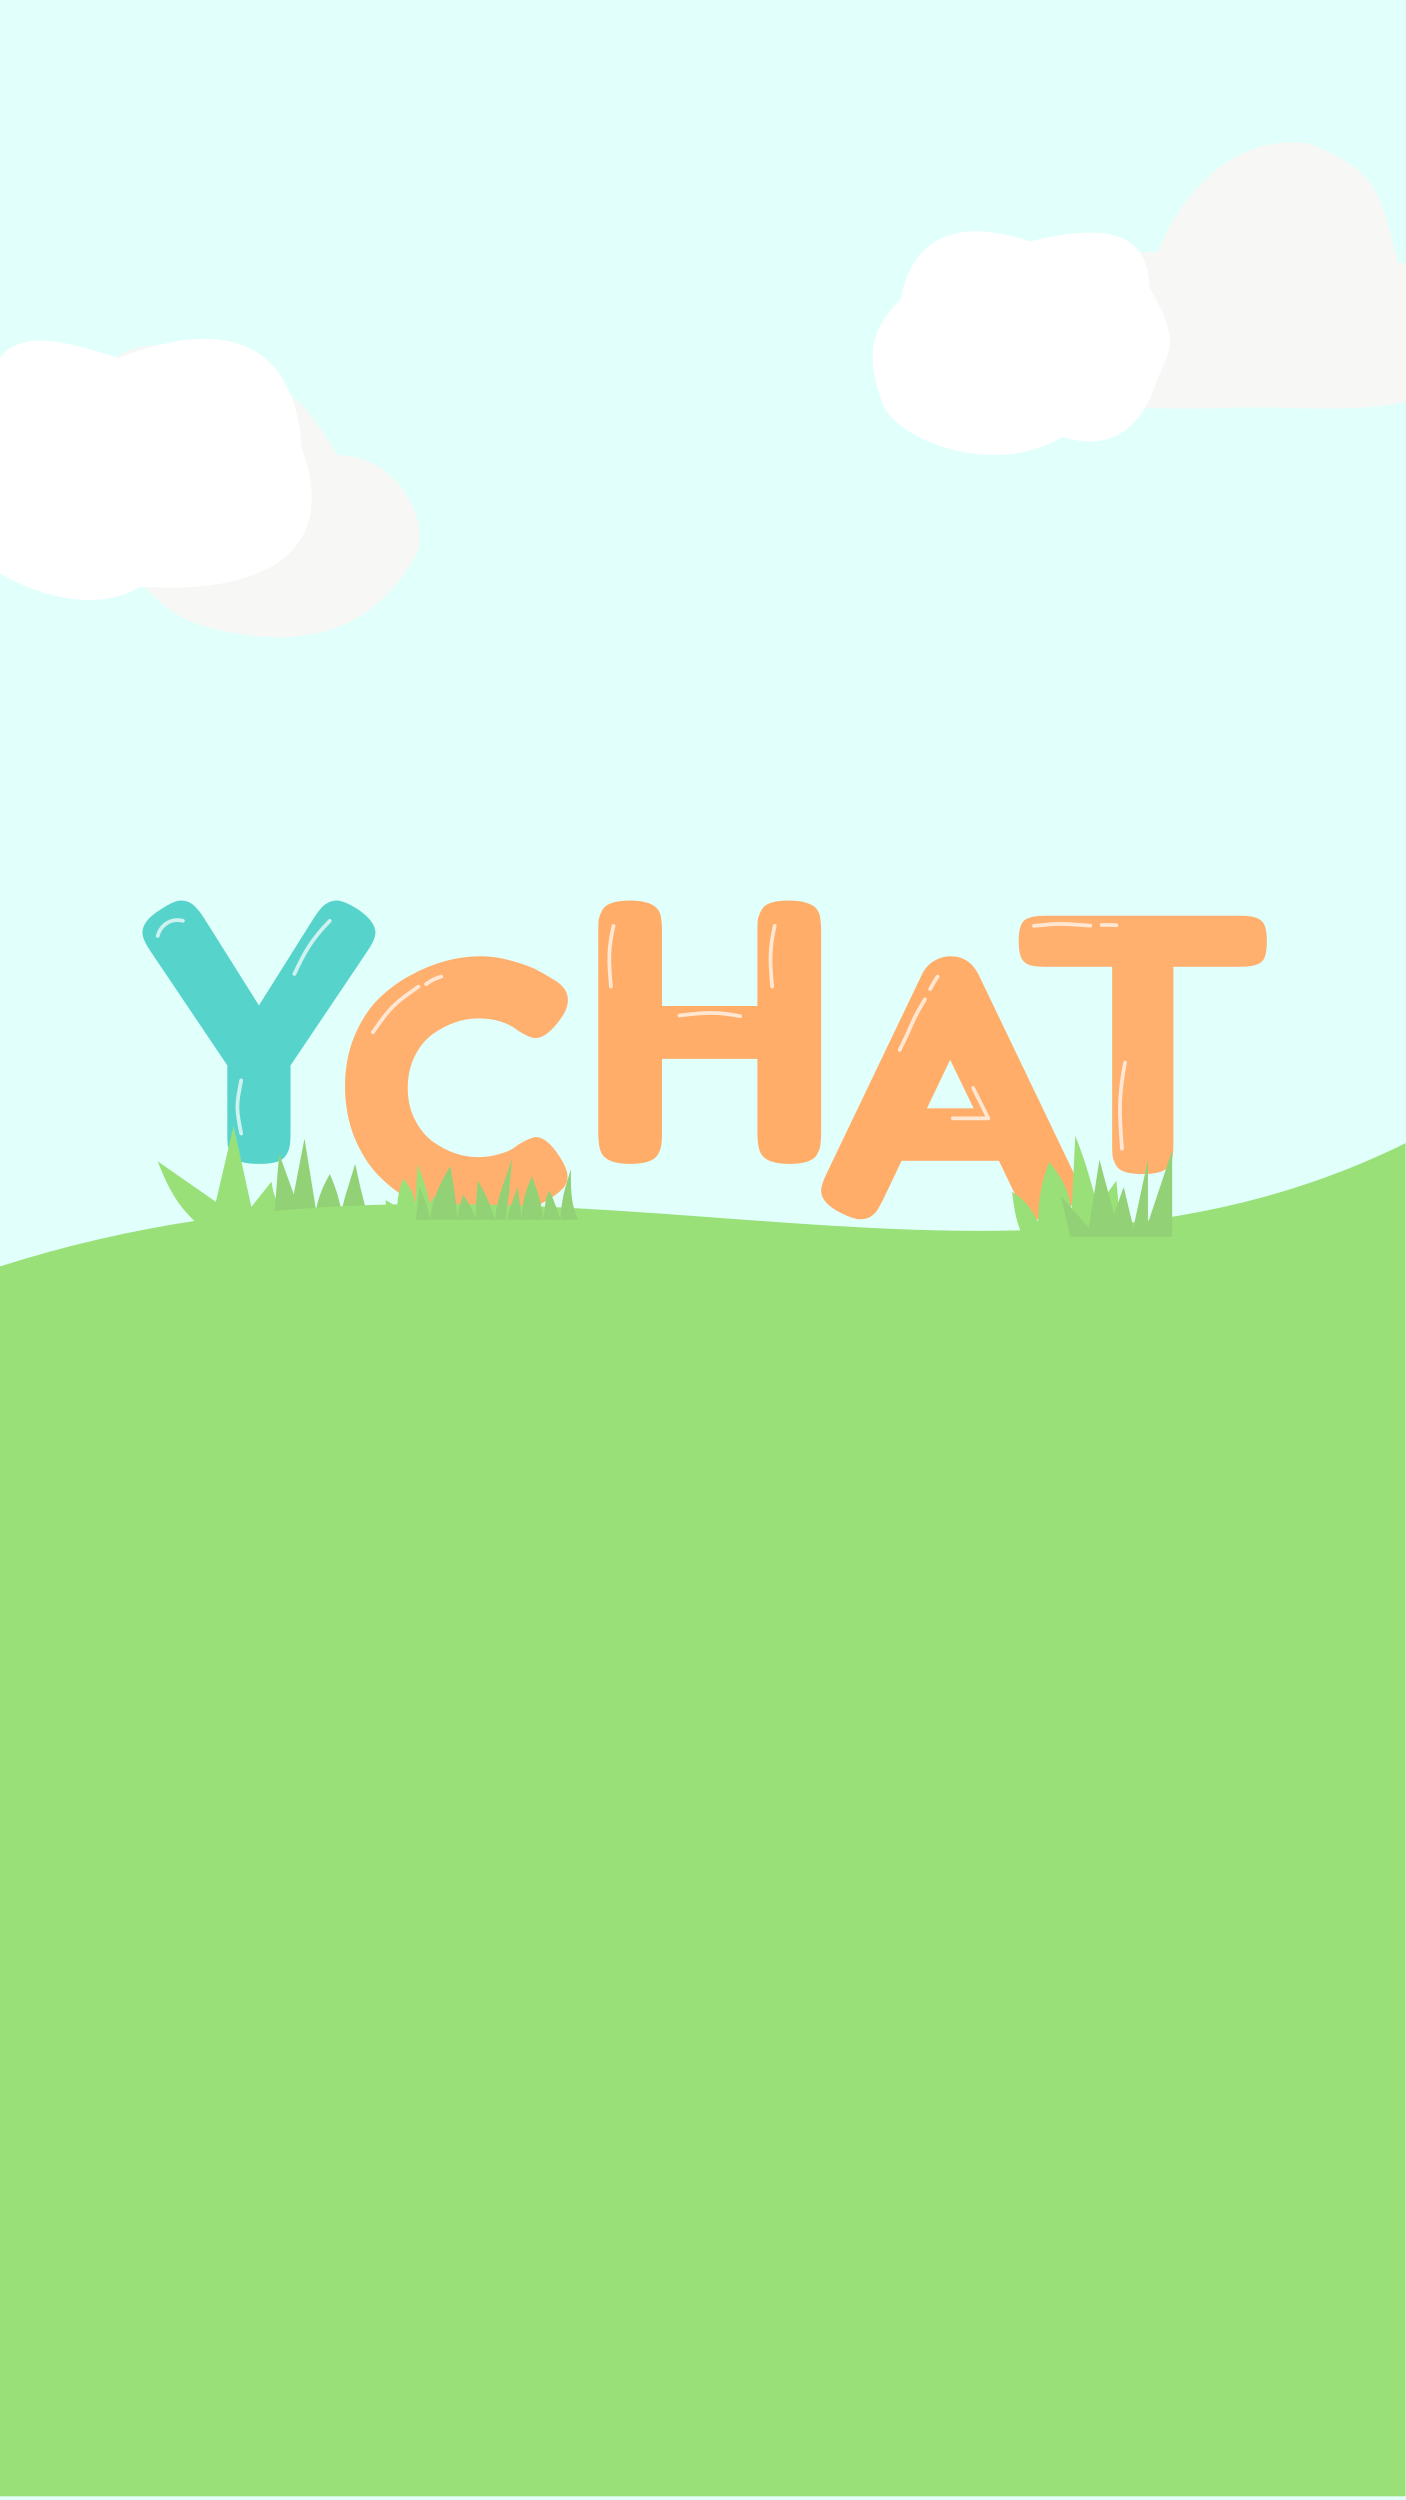
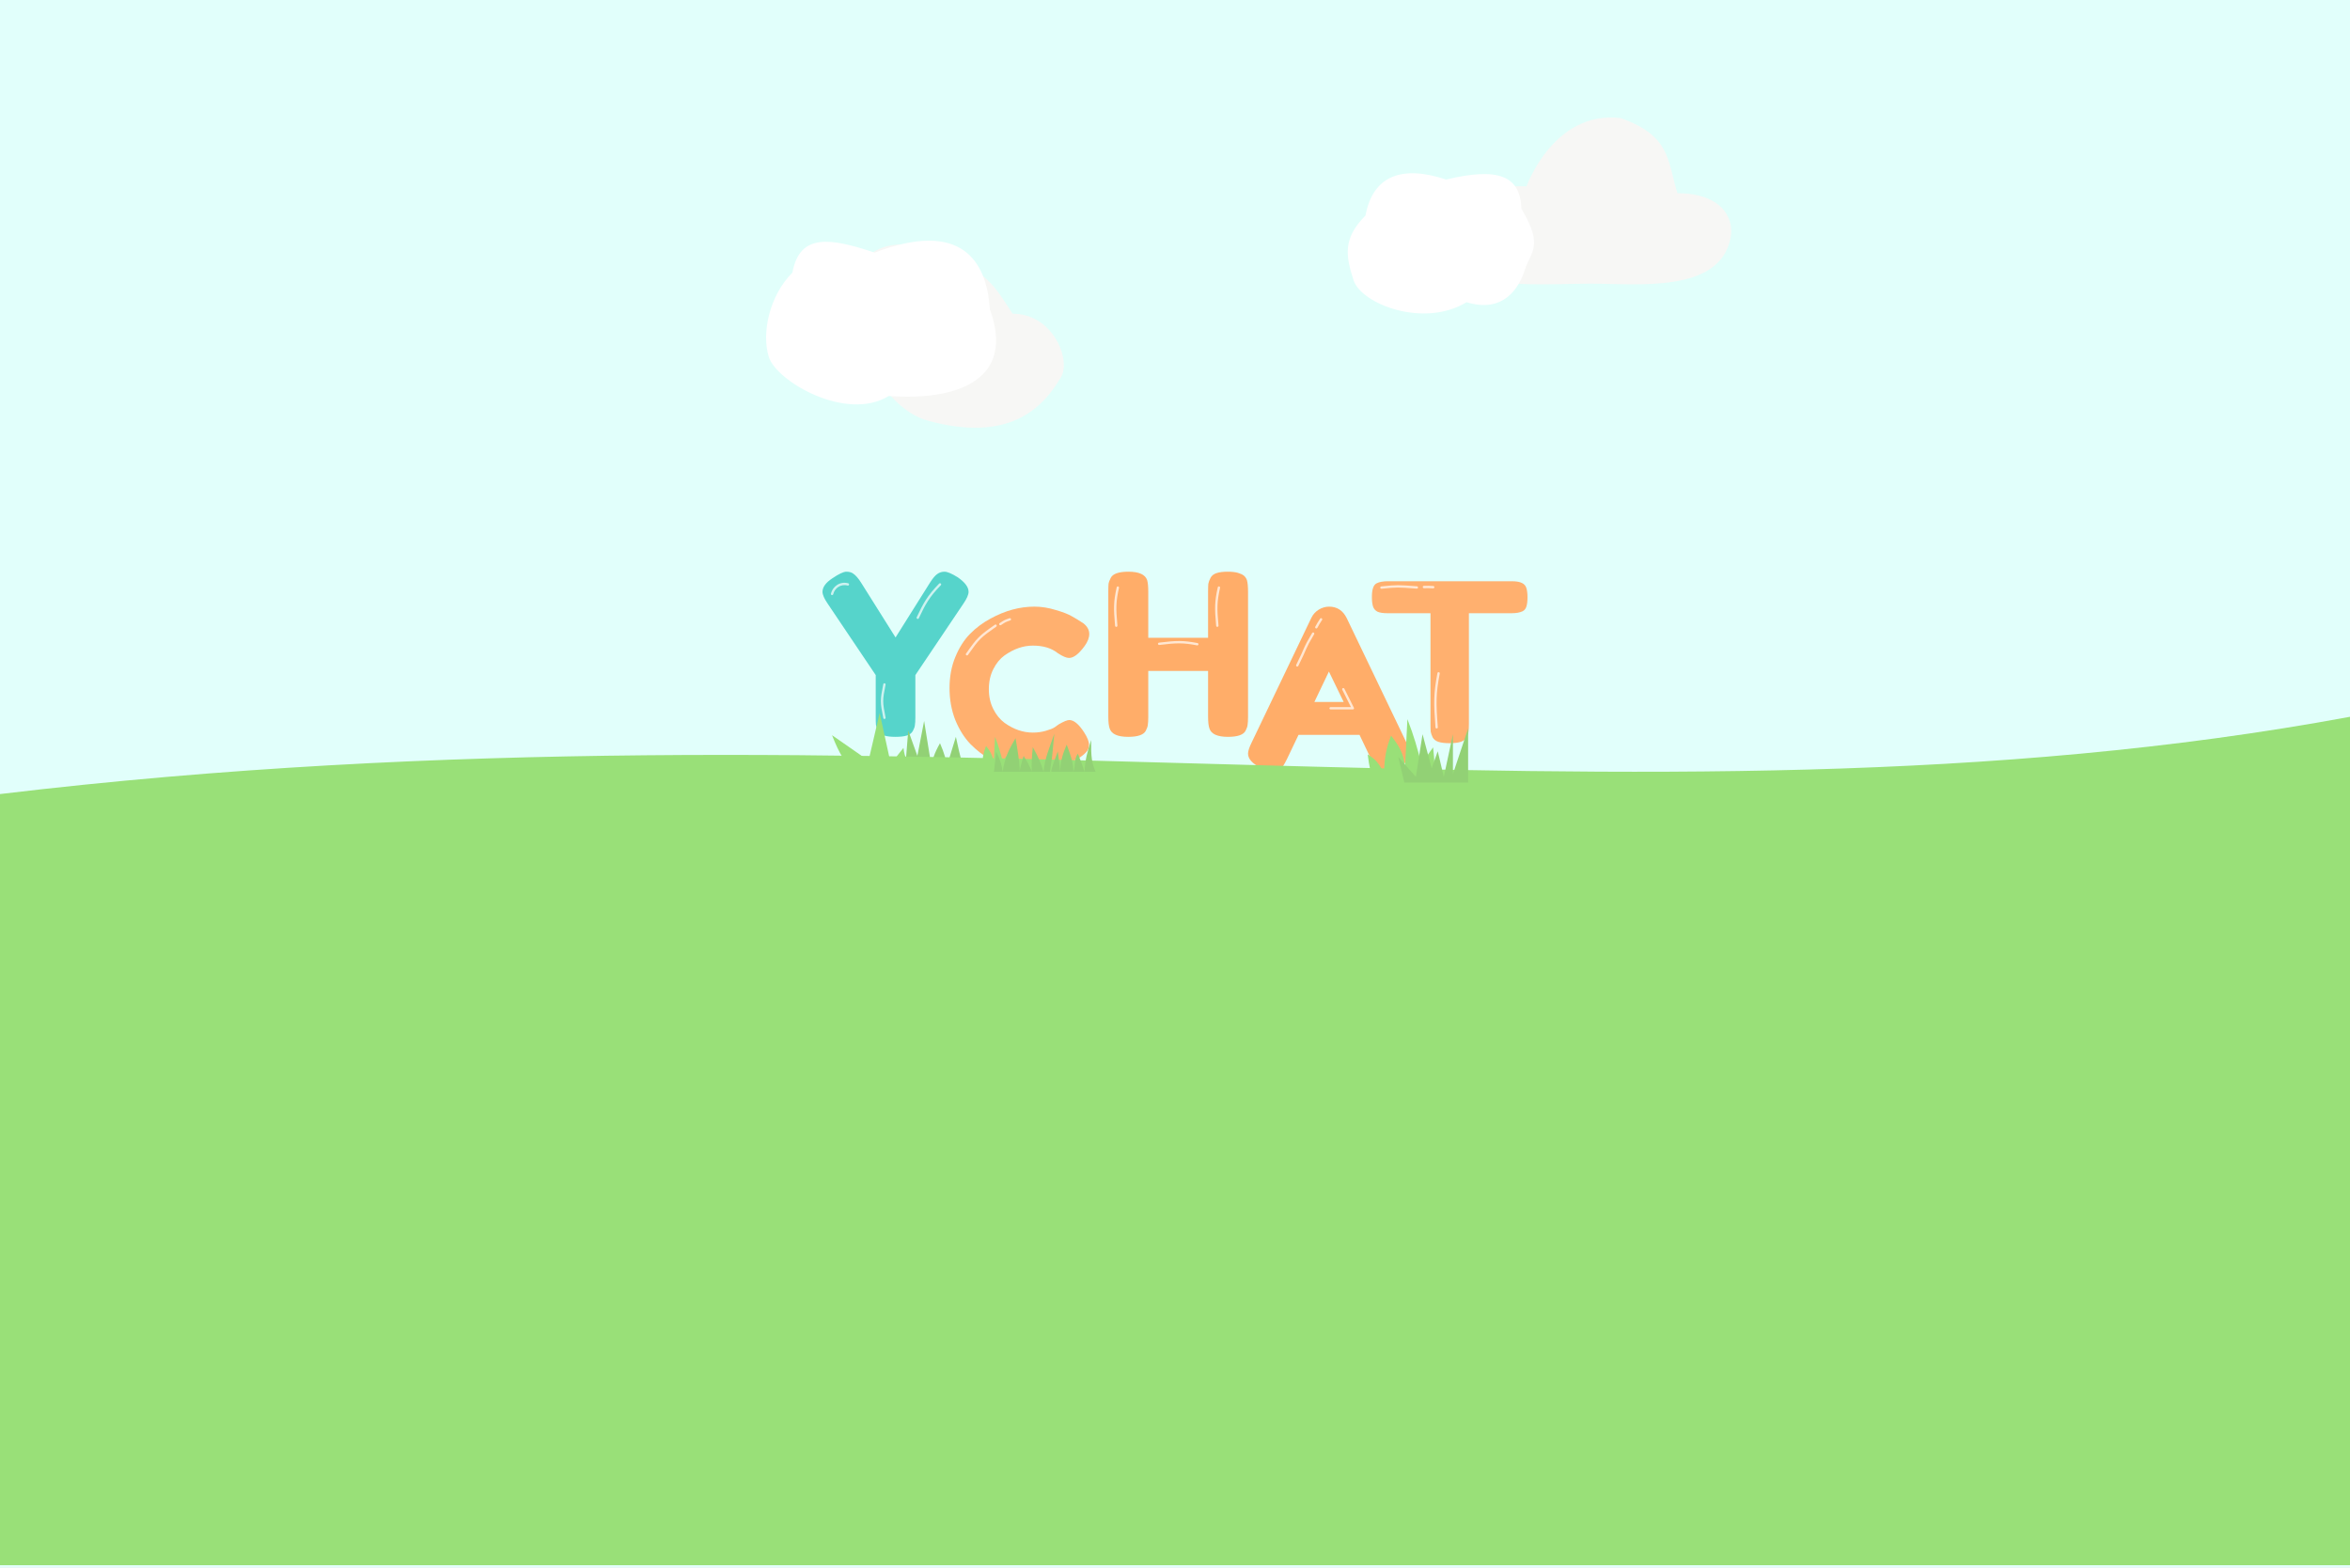
- <svg xmlns="http://www.w3.org/2000/svg" width="375" height="667" viewBox="0 0 375 667" fill="none">
-   <g clip-path="url(#clip0)">
-     <rect width="375" height="667" fill="#E1FFFB" />
-     <path d="M95.519 242.621C98.614 244.756 100.162 246.828 100.162 248.838C100.162 250.031 99.436 251.695 97.983 253.83L77.515 284.255V302.247C77.515 303.691 77.451 304.79 77.325 305.544C77.262 306.235 76.978 307.051 76.472 307.993C75.967 308.935 75.114 309.594 73.914 309.971C72.713 310.348 71.103 310.536 69.081 310.536C67.06 310.536 65.449 310.348 64.248 309.971C63.048 309.594 62.195 308.935 61.69 307.993C61.184 306.988 60.869 306.14 60.742 305.45C60.679 304.696 60.648 303.566 60.648 302.058V284.255L40.179 253.83C38.727 251.695 38 250.031 38 248.838C38 246.828 39.39 244.913 42.169 243.092C44.949 241.208 46.939 240.266 48.139 240.266C49.34 240.266 50.287 240.517 50.982 241.019C52.056 241.71 53.193 242.998 54.393 244.881L69.081 268.242L83.769 244.881C84.969 242.998 86.011 241.773 86.896 241.208C87.78 240.58 88.791 240.266 89.928 240.266C91.128 240.266 92.992 241.051 95.519 242.621Z" fill="#56D4CB" />
-     <path d="M136.767 306.475L138.468 305.257C140.611 304.008 142.124 303.383 143.006 303.383C144.959 303.383 147.071 305.132 149.339 308.63C150.726 310.816 151.419 312.565 151.419 313.877C151.419 315.188 150.978 316.281 150.096 317.156C149.276 318.03 148.3 318.811 147.165 319.498C146.031 320.185 144.928 320.841 143.857 321.466C142.848 322.09 140.737 322.902 137.523 323.902C134.309 324.901 131.19 325.401 128.165 325.401C125.203 325.401 122.178 325.026 119.09 324.277C116.065 323.465 112.914 322.153 109.637 320.342C106.423 318.468 103.524 316.219 100.94 313.596C98.356 310.91 96.213 307.505 94.512 303.383C92.873 299.198 92.054 294.669 92.054 289.797C92.054 284.925 92.873 280.522 94.512 276.587C96.15 272.589 98.23 269.31 100.751 266.749C103.335 264.125 106.265 261.939 109.542 260.19C115.718 256.817 121.926 255.131 128.165 255.131C131.127 255.131 134.12 255.599 137.145 256.536C140.233 257.411 142.565 258.316 144.14 259.253L146.409 260.565C147.543 261.252 148.426 261.814 149.056 262.251C150.694 263.563 151.514 265.062 151.514 266.749C151.514 268.373 150.852 270.09 149.528 271.902C147.071 275.275 144.865 276.961 142.911 276.961C141.777 276.961 140.17 276.274 138.09 274.9C135.443 272.776 131.914 271.714 127.503 271.714C123.407 271.714 119.373 273.12 115.403 275.931C113.512 277.305 111.937 279.241 110.677 281.74C109.416 284.238 108.786 287.08 108.786 290.266C108.786 293.389 109.416 296.2 110.677 298.698C111.937 301.197 113.544 303.164 115.498 304.601C119.342 307.349 123.344 308.724 127.503 308.724C129.457 308.724 131.284 308.474 132.986 307.974C134.75 307.474 136.011 306.975 136.767 306.475Z" fill="#FFB06F" />
-     <path d="M203.136 242.858C203.648 241.898 204.512 241.226 205.729 240.842C206.946 240.458 208.483 240.266 210.34 240.266C212.197 240.266 213.67 240.426 214.758 240.746C215.847 241.066 216.68 241.45 217.256 241.898C217.832 242.346 218.281 242.986 218.601 243.818C218.921 244.906 219.081 246.57 219.081 248.81V302.088C219.081 303.56 219.017 304.68 218.889 305.448C218.825 306.152 218.537 306.984 218.024 307.944C217.128 309.672 214.63 310.536 210.532 310.536C206.049 310.536 203.424 309.352 202.655 306.984C202.271 305.896 202.079 304.232 202.079 301.992V282.505H176.624V302.088C176.624 303.56 176.56 304.68 176.432 305.448C176.368 306.152 176.079 306.984 175.567 307.944C174.671 309.672 172.173 310.536 168.075 310.536C163.592 310.536 160.966 309.352 160.198 306.984C159.814 305.896 159.622 304.232 159.622 301.992V248.714C159.622 247.242 159.654 246.154 159.718 245.45C159.846 244.682 160.166 243.818 160.678 242.858C161.575 241.13 164.072 240.266 168.171 240.266C172.653 240.266 175.311 241.45 176.143 243.818C176.464 244.906 176.624 246.57 176.624 248.81V268.393H202.079V248.714C202.079 247.242 202.111 246.154 202.175 245.45C202.303 244.682 202.623 243.818 203.136 242.858Z" fill="#FFAD69" />
-     <path d="M261.089 260.049L286.406 312.822C287.469 314.966 288 316.574 288 317.646C288 319.916 286.187 321.965 282.561 323.793C280.436 324.865 278.748 325.401 277.498 325.401C276.31 325.401 275.31 325.117 274.497 324.55C273.747 323.982 273.185 323.383 272.81 322.753C272.497 322.122 272.028 321.177 271.403 319.916L266.527 309.701H240.554L235.678 319.916C235.053 321.177 234.553 322.091 234.178 322.658C233.865 323.226 233.302 323.825 232.49 324.455C231.74 325.023 230.739 325.306 229.489 325.306C228.301 325.306 226.645 324.77 224.52 323.699C220.894 321.933 219.081 319.916 219.081 317.646C219.081 316.574 219.612 314.966 220.675 312.822L245.992 259.954C246.68 258.504 247.711 257.337 249.087 256.455C250.524 255.572 252.025 255.131 253.587 255.131C256.963 255.131 259.463 256.77 261.089 260.049ZM253.494 282.747L247.305 295.704H259.776L253.494 282.747Z" fill="#FFAD69" />
-     <path d="M239.58 279.907C239.456 280.154 239.556 280.454 239.803 280.578C240.05 280.701 240.351 280.601 240.474 280.354L239.58 279.907ZM247.212 266.874C247.354 266.638 247.278 266.33 247.041 266.188C246.804 266.046 246.497 266.123 246.355 266.36L247.212 266.874ZM240.474 280.354C242.508 276.287 243.189 274.585 243.862 273.07C244.527 271.575 245.192 270.242 247.212 266.874L246.355 266.36C244.321 269.749 243.635 271.119 242.948 272.664C242.27 274.19 241.6 275.866 239.58 279.907L240.474 280.354Z" fill="white" fill-opacity="0.7" />
-     <path d="M247.703 263.663C247.564 263.901 247.645 264.207 247.883 264.346C248.122 264.486 248.428 264.405 248.567 264.166L247.703 263.663ZM250.578 260.813C250.732 260.584 250.669 260.273 250.44 260.12C250.21 259.967 249.899 260.029 249.746 260.259L250.578 260.813ZM248.567 264.166C249.817 262.024 249.237 262.826 250.578 260.813L249.746 260.259C248.385 262.3 248.908 261.596 247.703 263.663L248.567 264.166Z" fill="white" fill-opacity="0.7" />
-     <path d="M278.679 244.32H331.199C333.214 244.32 334.694 244.57 335.639 245.071C336.583 245.509 337.213 246.229 337.528 247.231C337.843 248.232 338 249.547 338 251.174C338 252.802 337.843 254.116 337.528 255.118C337.213 256.057 336.678 256.714 335.922 257.09C334.788 257.653 333.183 257.935 331.104 257.935H313.063V305.164C313.063 306.604 313 307.668 312.874 308.356C312.811 309.045 312.527 309.859 312.024 310.798C311.583 311.674 310.764 312.3 309.568 312.675C308.371 313.051 306.797 313.239 304.845 313.239C302.893 313.239 301.318 313.051 300.122 312.675C298.988 312.3 298.17 311.674 297.666 310.798C297.225 309.859 296.942 309.045 296.816 308.356C296.753 307.605 296.721 306.51 296.721 305.07V257.935H278.585C276.57 257.935 275.09 257.716 274.145 257.277C273.201 256.777 272.571 256.025 272.256 255.024C271.941 254.022 271.784 252.708 271.784 251.08C271.784 249.453 271.941 248.17 272.256 247.231C272.571 246.229 273.106 245.541 273.862 245.165C274.995 244.602 276.601 244.32 278.679 244.32Z" fill="#FFB06F" />
-     <path d="M275.788 246.525C275.513 246.553 275.313 246.798 275.34 247.072C275.368 247.347 275.613 247.548 275.888 247.52L275.788 246.525ZM290.882 247.468C291.157 247.489 291.397 247.282 291.418 247.007C291.438 246.732 291.232 246.492 290.957 246.471L290.882 247.468ZM275.888 247.52C279.273 247.182 280.936 247.016 282.792 247.009C284.653 247.003 286.711 247.156 290.882 247.468L290.957 246.471C286.803 246.16 284.698 246.003 282.789 246.009C280.875 246.016 279.159 246.188 275.788 246.525L275.888 247.52Z" fill="white" fill-opacity="0.7" />
-     <path d="M293.938 246.289C293.662 246.287 293.437 246.51 293.436 246.786C293.434 247.063 293.657 247.287 293.933 247.289L293.938 246.289ZM297.843 247.354C298.118 247.372 298.356 247.163 298.374 246.887C298.392 246.612 298.183 246.374 297.907 246.356L297.843 247.354ZM293.933 247.289C296.414 247.3 295.429 247.198 297.843 247.354L297.907 246.356C295.459 246.198 296.33 246.299 293.938 246.289L293.933 247.289Z" fill="white" fill-opacity="0.7" />
-     <path d="M41.588 249.607C41.522 249.876 41.687 250.146 41.956 250.211C42.224 250.276 42.494 250.112 42.559 249.843L41.588 249.607ZM48.685 246.155C48.953 246.224 49.226 246.064 49.295 245.797C49.364 245.529 49.203 245.256 48.936 245.187L48.685 246.155ZM42.559 249.843C43.161 247.367 45.62 245.361 48.685 246.155L48.936 245.187C45.245 244.231 42.299 246.678 41.588 249.607L42.559 249.843Z" fill="white" fill-opacity="0.7" />
-     <path d="M78.088 259.648C77.971 259.898 78.078 260.196 78.329 260.313C78.579 260.43 78.876 260.323 78.993 260.072L78.088 259.648ZM88.357 246.021C88.55 245.824 88.547 245.507 88.35 245.314C88.152 245.121 87.836 245.124 87.643 245.321L88.357 246.021ZM78.993 260.072C81.746 254.195 83.467 251.017 88.357 246.021L87.643 245.321C82.644 250.428 80.866 253.715 78.088 259.648L78.993 260.072Z" fill="white" fill-opacity="0.7" />
-     <path d="M162.502 263.284C162.527 263.559 162.77 263.762 163.045 263.737C163.32 263.712 163.523 263.469 163.498 263.194L162.502 263.284ZM164.164 247.131C164.224 246.861 164.054 246.594 163.784 246.534C163.515 246.475 163.248 246.645 163.188 246.914L164.164 247.131ZM163.498 263.194C162.825 255.792 162.828 253.145 164.164 247.131L163.188 246.914C161.821 253.063 161.824 255.821 162.502 263.284L163.498 263.194Z" fill="white" fill-opacity="0.7" />
-     <path d="M205.513 263.284C205.538 263.559 205.782 263.762 206.057 263.737C206.332 263.712 206.534 263.469 206.509 263.194L205.513 263.284ZM207.175 247.131C207.235 246.861 207.065 246.594 206.796 246.534C206.526 246.475 206.259 246.645 206.199 246.914L207.175 247.131ZM206.509 263.194C205.837 255.792 205.839 253.145 207.175 247.131L206.199 246.914C204.833 253.063 204.835 255.821 205.513 263.284L206.509 263.194Z" fill="white" fill-opacity="0.7" />
-     <path d="M298.848 306.521C298.869 306.796 299.11 307.002 299.385 306.981C299.66 306.959 299.866 306.719 299.845 306.443L298.848 306.521ZM300.653 283.602C300.705 283.331 300.526 283.069 300.255 283.018C299.984 282.966 299.722 283.145 299.671 283.416L300.653 283.602ZM299.845 306.443C299.031 295.94 299.033 292.159 300.653 283.602L299.671 283.416C298.029 292.089 298.03 295.965 298.848 306.521L299.845 306.443Z" fill="white" fill-opacity="0.7" />
-     <path d="M181.196 270.447C180.922 270.48 180.727 270.73 180.761 271.004C180.794 271.278 181.044 271.473 181.318 271.439L181.196 270.447ZM197.393 271.606C197.664 271.657 197.926 271.479 197.978 271.208C198.029 270.936 197.851 270.675 197.58 270.623L197.393 271.606ZM181.318 271.439C188.695 270.537 191.341 270.457 197.393 271.606L197.58 270.623C191.392 269.449 188.635 269.537 181.196 270.447L181.318 271.439Z" fill="white" fill-opacity="0.7" />
-     <path d="M99.077 275.114C98.919 275.34 98.974 275.652 99.2 275.811C99.426 275.969 99.738 275.914 99.896 275.688L99.077 275.114ZM111.935 263.648C112.162 263.49 112.217 263.178 112.058 262.952C111.9 262.726 111.588 262.671 111.362 262.829L111.935 263.648ZM99.896 275.688C102.265 272.303 103.592 270.482 105.161 268.913C106.73 267.345 108.551 266.018 111.935 263.648L111.362 262.829C107.99 265.19 106.095 266.565 104.454 268.206C102.813 269.847 101.438 271.742 99.077 275.114L99.896 275.688Z" fill="white" fill-opacity="0.7" />
-     <path d="M63.861 302.526C63.915 302.797 64.178 302.972 64.449 302.918C64.72 302.864 64.896 302.601 64.841 302.33L63.861 302.526ZM64.842 288.337C64.896 288.066 64.72 287.803 64.449 287.748C64.179 287.694 63.915 287.87 63.861 288.141L64.842 288.337ZM64.841 302.33C64.164 298.942 63.838 297.133 63.838 295.333C63.838 293.534 64.164 291.725 64.842 288.337L63.861 288.141C63.187 291.509 62.838 293.417 62.838 295.333C62.838 297.25 63.187 299.158 63.861 302.526L64.841 302.33Z" fill="white" fill-opacity="0.7" />
-     <path d="M42.054 309.833C45.18 317.744 47.395 321.623 52.865 326.725H76.513C77.407 321.722 73.318 323.365 72.46 315.239L67.054 321.996L62.324 300.374L57.595 320.644L42.054 309.833Z" fill="#99E078" />
-     <path d="M74.487 307.833L73.135 324.725H80.568L74.487 307.833Z" fill="#92D175" />
-     <path d="M88 313.239C85.601 317.496 84.763 320.007 83.946 324.725H91.379C90.593 320.176 89.888 317.657 88 313.239Z" fill="#92D175" />
-     <path d="M90.703 324.725H98.135L96.108 316.617L94.757 310.536L92.054 319.32L90.703 324.725Z" fill="#92D175" />
-     <path d="M81.243 303.779L77.189 324.725H84.622L81.243 303.779Z" fill="#92D175" />
-     <path d="M375 305C261 361.295 143 292.18 0 337.885V666H375V305Z" fill="#99E078" />
-     <path d="M270 318.015C270.708 323.543 271.263 326.356 272.981 330.027H297.827C298.619 324.163 298.504 320.876 297.827 315.012L292.858 322.019C290.931 314.8 289.885 310.77 286.895 303L285.901 323.02C285.163 317.485 283.589 314.712 279.938 310.007C277.86 315.56 277.129 319.006 276.957 326.023C274.68 321.524 273.104 319.936 270 318.015Z" fill="#99E078" />
-     <path d="M102.865 320.198C103.254 323.239 102.816 323.382 103.761 325.401H117.426C117.862 322.176 117.799 320.368 117.426 317.143L114.693 320.997C113.634 317.026 113.058 314.81 111.414 310.536L110.867 321.547C110.461 318.503 109.596 316.978 107.588 314.39C106.445 317.444 106.042 319.34 105.948 323.199C104.696 320.724 104.572 321.255 102.865 320.198Z" fill="#99E078" />
-     <path d="M283 319.091L285.585 329.973H312.73V307L306.267 326.346V309.418L302.389 327.555L299.804 316.673L297.219 323.927L293.341 309.418L290.5 327.555L283 319.091Z" fill="#92D175" />
-     <path d="M110.973 325.401L111.89 316.816C113.84 320.797 114.262 322.547 114.641 325.401C115.632 319.293 117.098 316.278 120.143 311.093C121.234 317.343 121.723 320.633 121.977 325.401H127.02C126.954 321.464 127.052 319.163 127.479 314.908C129.957 319.312 130.91 321.588 132.064 325.401C132.701 319.126 134.496 315.57 136.649 309.185L135.732 318.724L134.815 325.401H132.064H127.02H121.977H114.641H110.973Z" fill="#92D175" />
-     <path d="M121.784 325.401H127.189L125.387 321.647L123.586 318.644L122.685 321.647L121.784 325.401Z" fill="#92D175" />
-     <path d="M135.297 325.401C135.418 324.16 136.114 322.085 138.135 316.714C138.895 322.476 139.084 324.268 139.081 325.401C139.363 320.832 139.997 318.299 141.919 313.818C144.087 319.611 144.768 322.222 144.757 325.401C145.876 322.123 144.87 320.472 146.649 317.679C147.974 320.827 148.573 322.503 149.486 325.401C149.865 319.708 150.575 317.508 152.324 311.887C152.252 319.223 152.576 321.613 154.216 325.401H149.486H144.757H139.081H135.297Z" fill="#92D175" />
-     <path d="M113.398 262.147C113.169 262.3 113.107 262.611 113.26 262.84C113.413 263.07 113.723 263.132 113.953 262.979L113.398 262.147ZM117.895 261.008C118.155 260.917 118.293 260.632 118.202 260.371C118.111 260.111 117.826 259.973 117.565 260.064L117.895 261.008ZM113.953 262.979C114.976 262.297 115.441 261.993 115.906 261.763C116.372 261.533 116.841 261.376 117.895 261.008L117.565 260.064C116.543 260.421 115.999 260.602 115.463 260.866C114.927 261.131 114.403 261.478 113.398 262.147L113.953 262.979Z" fill="white" fill-opacity="0.7" />
-     <path d="M259.622 290.266L263.676 298.374H254.216" stroke="white" stroke-opacity="0.7" stroke-linecap="round" stroke-linejoin="round" />
-     <path d="M349.025 38.265C320.479 34.751 308.877 67.306 308.877 67.306C308.877 67.306 268 65.128 268 89.087C268 113.046 316.177 108.69 335.886 108.69C355.595 108.69 391.273 113.046 395.742 89.087C397.382 80.298 391.362 70.211 373.114 70.211C368.697 55.777 370.133 45.868 349.025 38.265Z" fill="#F7F7F5" />
-     <path d="M90.189 121.482C82.503 109.689 81.267 106.827 65.63 97.235C-1.218 69.935 20.155 157.845 54.296 167.052C88.436 176.259 102.763 162.19 110.834 148.412C115.124 141.089 107.427 121.482 90.189 121.482Z" fill="#F7F7F5" />
-     <path d="M240.367 79.713C230.57 89.517 232 97 235.263 107.183C238.527 117.366 265.161 127.701 283.38 116.58C299.028 121.428 305.723 110.596 308.168 102.846C310.613 95.095 316.344 92.891 306.71 76.822C306.275 62.605 296.597 59.115 274.68 64.401C255.806 58.09 243.473 62.827 240.367 79.713Z" fill="white" />
-     <path d="M-3.5 104C-13.297 113.804 -16.763 129.817 -13.5 140C-10.237 150.183 19.28 167.62 37.5 156.5C66.943 158.65 91.5 149.5 80.5 119.5C79.185 98.632 68 81.5 31.5 95.5C12.626 89.189 -0.394 87.113 -3.5 104Z" fill="white" />
-   </g>
-   <defs>
-     <clipPath id="clip0">
-       <rect width="375" height="667" fill="white" />
-     </clipPath>
-   </defs>
+ <svg xmlns="http://www.w3.org/2000/svg" width="1000" height="667" viewBox="0 0 1000 667" fill="none">
+   <rect width="1000" height="667" fill="#E1FFFB" />
+   <path d="M407.519 245.621C410.614 247.756 412.162 249.828 412.162 251.838C412.162 253.031 411.436 254.695 409.983 256.83L389.515 287.255V305.247C389.515 306.691 389.451 307.79 389.325 308.544C389.262 309.235 388.978 310.051 388.472 310.993C387.967 311.935 387.114 312.594 385.914 312.971C384.714 313.348 383.103 313.536 381.081 313.536C379.06 313.536 377.449 313.348 376.248 312.971C375.048 312.594 374.195 311.935 373.69 310.993C373.184 309.988 372.869 309.14 372.742 308.45C372.679 307.696 372.647 306.566 372.647 305.058V287.255L352.179 256.83C350.726 254.695 350 253.031 350 251.838C350 249.828 351.39 247.913 354.169 246.092C356.949 244.208 358.939 243.266 360.139 243.266C361.34 243.266 362.287 243.517 362.982 244.019C364.056 244.71 365.193 245.998 366.393 247.881L381.081 271.242L395.769 247.881C396.969 245.998 398.011 244.773 398.896 244.208C399.78 243.58 400.791 243.266 401.928 243.266C403.128 243.266 404.992 244.051 407.519 245.621Z" fill="#56D4CB" />
+   <path d="M448.767 309.475L450.469 308.257C452.611 307.008 454.124 306.383 455.006 306.383C456.96 306.383 459.071 308.132 461.339 311.63C462.726 313.816 463.419 315.565 463.419 316.877C463.419 318.188 462.978 319.281 462.096 320.156C461.276 321.03 460.3 321.811 459.165 322.498C458.031 323.185 456.928 323.841 455.857 324.466C454.848 325.09 452.737 325.902 449.523 326.902C446.309 327.901 443.19 328.401 440.165 328.401C437.203 328.401 434.178 328.026 431.09 327.277C428.065 326.465 424.914 325.153 421.637 323.342C418.423 321.468 415.524 319.219 412.94 316.596C410.356 313.91 408.214 310.505 406.512 306.383C404.873 302.198 404.054 297.669 404.054 292.797C404.054 287.925 404.873 283.522 406.512 279.587C408.151 275.589 410.23 272.31 412.751 269.749C415.335 267.125 418.265 264.939 421.542 263.19C427.718 259.817 433.926 258.131 440.165 258.131C443.127 258.131 446.12 258.599 449.145 259.536C452.233 260.411 454.565 261.316 456.14 262.253L458.409 263.565C459.543 264.252 460.426 264.814 461.056 265.251C462.694 266.563 463.514 268.062 463.514 269.749C463.514 271.373 462.852 273.09 461.529 274.902C459.071 278.275 456.865 279.961 454.911 279.961C453.777 279.961 452.17 279.274 450.09 277.9C447.444 275.776 443.914 274.714 439.503 274.714C435.407 274.714 431.373 276.12 427.403 278.931C425.513 280.305 423.937 282.241 422.677 284.74C421.416 287.238 420.786 290.08 420.786 293.266C420.786 296.389 421.416 299.2 422.677 301.698C423.937 304.197 425.544 306.164 427.498 307.601C431.342 310.349 435.344 311.724 439.503 311.724C441.457 311.724 443.284 311.474 444.986 310.974C446.75 310.474 448.011 309.975 448.767 309.475Z" fill="#FFB06F" />
+   <path d="M515.136 245.858C515.648 244.898 516.512 244.226 517.729 243.842C518.946 243.458 520.483 243.266 522.34 243.266C524.197 243.266 525.67 243.426 526.758 243.746C527.847 244.066 528.68 244.45 529.256 244.898C529.832 245.346 530.281 245.986 530.601 246.818C530.921 247.906 531.081 249.57 531.081 251.81V305.088C531.081 306.56 531.017 307.68 530.889 308.448C530.825 309.152 530.537 309.984 530.024 310.944C529.128 312.672 526.63 313.536 522.532 313.536C518.049 313.536 515.424 312.352 514.655 309.984C514.271 308.896 514.079 307.232 514.079 304.992V285.505H488.624V305.088C488.624 306.56 488.56 307.68 488.432 308.448C488.368 309.152 488.079 309.984 487.567 310.944C486.671 312.672 484.173 313.536 480.075 313.536C475.592 313.536 472.966 312.352 472.198 309.984C471.814 308.896 471.622 307.232 471.622 304.992V251.714C471.622 250.242 471.654 249.154 471.718 248.45C471.846 247.682 472.166 246.818 472.678 245.858C473.575 244.13 476.072 243.266 480.171 243.266C484.653 243.266 487.311 244.45 488.143 246.818C488.464 247.906 488.624 249.57 488.624 251.81V271.393H514.079V251.714C514.079 250.242 514.111 249.154 514.175 248.45C514.303 247.682 514.623 246.818 515.136 245.858Z" fill="#FFAD69" />
+   <path d="M573.089 263.049L598.406 315.822C599.469 317.966 600 319.574 600 320.646C600 322.916 598.187 324.965 594.561 326.793C592.436 327.865 590.748 328.401 589.498 328.401C588.31 328.401 587.31 328.117 586.497 327.55C585.747 326.982 585.185 326.383 584.81 325.753C584.497 325.122 584.028 324.177 583.403 322.916L578.527 312.701H552.554L547.678 322.916C547.053 324.177 546.553 325.091 546.178 325.658C545.865 326.226 545.302 326.825 544.49 327.455C543.74 328.023 542.739 328.306 541.489 328.306C540.302 328.306 538.645 327.77 536.52 326.699C532.894 324.933 531.081 322.916 531.081 320.646C531.081 319.574 531.612 317.966 532.675 315.822L557.992 262.954C558.68 261.504 559.711 260.337 561.087 259.455C562.524 258.572 564.025 258.131 565.587 258.131C568.963 258.131 571.463 259.77 573.089 263.049ZM565.494 285.747L559.305 298.704H571.776L565.494 285.747Z" fill="#FFAD69" />
+   <path d="M551.58 282.907C551.456 283.154 551.556 283.454 551.803 283.578C552.05 283.701 552.351 283.601 552.474 283.354L551.58 282.907ZM559.212 269.874C559.354 269.638 559.278 269.33 559.041 269.188C558.804 269.046 558.497 269.123 558.355 269.36L559.212 269.874ZM552.474 283.354C554.508 279.287 555.189 277.585 555.862 276.07C556.527 274.575 557.192 273.242 559.212 269.874L558.355 269.36C556.321 272.749 555.635 274.119 554.948 275.664C554.27 277.19 553.6 278.866 551.58 282.907L552.474 283.354Z" fill="white" fill-opacity="0.7" />
+   <path d="M559.703 266.663C559.564 266.901 559.645 267.207 559.883 267.346C560.122 267.486 560.428 267.405 560.567 267.166L559.703 266.663ZM562.578 263.813C562.732 263.584 562.669 263.273 562.44 263.12C562.21 262.967 561.899 263.029 561.746 263.259L562.578 263.813ZM560.567 267.166C561.817 265.024 561.237 265.826 562.578 263.813L561.746 263.259C560.385 265.3 560.908 264.596 559.703 266.663L560.567 267.166Z" fill="white" fill-opacity="0.7" />
+   <path d="M590.679 247.32H643.199C645.214 247.32 646.694 247.57 647.639 248.071C648.583 248.509 649.213 249.229 649.528 250.231C649.843 251.232 650 252.547 650 254.174C650 255.802 649.843 257.116 649.528 258.118C649.213 259.057 648.678 259.714 647.922 260.09C646.788 260.653 645.183 260.935 643.104 260.935H625.063V308.164C625.063 309.604 625 310.668 624.874 311.356C624.811 312.045 624.527 312.859 624.024 313.798C623.583 314.674 622.764 315.3 621.568 315.675C620.371 316.051 618.797 316.239 616.845 316.239C614.893 316.239 613.318 316.051 612.122 315.675C610.988 315.3 610.17 314.674 609.666 313.798C609.225 312.859 608.942 312.045 608.816 311.356C608.753 310.605 608.721 309.51 608.721 308.07V260.935H590.585C588.57 260.935 587.09 260.716 586.145 260.277C585.201 259.777 584.571 259.025 584.256 258.024C583.941 257.022 583.784 255.708 583.784 254.08C583.784 252.453 583.941 251.17 584.256 250.231C584.571 249.229 585.106 248.541 585.862 248.165C586.995 247.602 588.601 247.32 590.679 247.32Z" fill="#FFB06F" />
+   <path d="M587.788 249.525C587.513 249.553 587.313 249.798 587.34 250.072C587.368 250.347 587.613 250.548 587.888 250.52L587.788 249.525ZM602.882 250.468C603.157 250.489 603.397 250.282 603.418 250.007C603.438 249.732 603.232 249.492 602.957 249.471L602.882 250.468ZM587.888 250.52C591.273 250.182 592.936 250.016 594.792 250.009C596.653 250.003 598.711 250.156 602.882 250.468L602.957 249.471C598.803 249.16 596.698 249.003 594.789 249.009C592.875 249.016 591.159 249.188 587.788 249.525L587.888 250.52Z" fill="white" fill-opacity="0.7" />
+   <path d="M605.938 249.289C605.662 249.287 605.437 249.51 605.436 249.786C605.434 250.063 605.657 250.287 605.933 250.289L605.938 249.289ZM609.843 250.354C610.118 250.372 610.356 250.163 610.374 249.887C610.392 249.612 610.183 249.374 609.907 249.356L609.843 250.354ZM605.933 250.289C608.414 250.3 607.429 250.198 609.843 250.354L609.907 249.356C607.459 249.198 608.33 249.299 605.938 249.289L605.933 250.289Z" fill="white" fill-opacity="0.7" />
+   <path d="M353.588 252.607C353.522 252.876 353.687 253.146 353.956 253.211C354.224 253.276 354.494 253.112 354.559 252.843L353.588 252.607ZM360.685 249.155C360.953 249.224 361.226 249.064 361.295 248.797C361.364 248.529 361.203 248.256 360.936 248.187L360.685 249.155ZM354.559 252.843C355.161 250.367 357.62 248.361 360.685 249.155L360.936 248.187C357.245 247.231 354.299 249.678 353.588 252.607L354.559 252.843Z" fill="white" fill-opacity="0.7" />
+   <path d="M390.088 262.648C389.971 262.898 390.078 263.196 390.328 263.313C390.579 263.43 390.876 263.323 390.993 263.072L390.088 262.648ZM400.357 249.021C400.55 248.824 400.547 248.507 400.35 248.314C400.152 248.121 399.836 248.124 399.643 248.321L400.357 249.021ZM390.993 263.072C393.746 257.195 395.467 254.017 400.357 249.021L399.643 248.321C394.644 253.428 392.866 256.715 390.088 262.648L390.993 263.072Z" fill="white" fill-opacity="0.7" />
+   <path d="M474.502 266.284C474.527 266.559 474.77 266.762 475.045 266.737C475.32 266.712 475.523 266.469 475.498 266.194L474.502 266.284ZM476.164 250.131C476.224 249.861 476.054 249.594 475.784 249.534C475.515 249.475 475.248 249.645 475.188 249.914L476.164 250.131ZM475.498 266.194C474.825 258.792 474.828 256.145 476.164 250.131L475.188 249.914C473.821 256.063 473.824 258.821 474.502 266.284L475.498 266.194Z" fill="white" fill-opacity="0.7" />
+   <path d="M517.513 266.284C517.538 266.559 517.782 266.762 518.057 266.737C518.332 266.712 518.534 266.469 518.509 266.194L517.513 266.284ZM519.175 250.131C519.235 249.861 519.065 249.594 518.796 249.534C518.526 249.475 518.259 249.645 518.199 249.914L519.175 250.131ZM518.509 266.194C517.837 258.792 517.839 256.145 519.175 250.131L518.199 249.914C516.833 256.063 516.835 258.821 517.513 266.284L518.509 266.194Z" fill="white" fill-opacity="0.7" />
+   <path d="M610.848 309.521C610.869 309.796 611.11 310.002 611.385 309.981C611.66 309.959 611.866 309.719 611.845 309.443L610.848 309.521ZM612.653 286.602C612.705 286.331 612.526 286.069 612.255 286.018C611.984 285.966 611.722 286.145 611.671 286.416L612.653 286.602ZM611.845 309.443C611.031 298.94 611.033 295.159 612.653 286.602L611.671 286.416C610.029 295.089 610.03 298.965 610.848 309.521L611.845 309.443Z" fill="white" fill-opacity="0.7" />
+   <path d="M493.196 273.447C492.922 273.48 492.727 273.73 492.761 274.004C492.794 274.278 493.044 274.473 493.318 274.439L493.196 273.447ZM509.393 274.606C509.664 274.657 509.926 274.479 509.978 274.208C510.029 273.936 509.851 273.675 509.58 273.623L509.393 274.606ZM493.318 274.439C500.695 273.537 503.341 273.457 509.393 274.606L509.58 273.623C503.392 272.449 500.635 272.537 493.196 273.447L493.318 274.439Z" fill="white" fill-opacity="0.7" />
+   <path d="M411.077 278.114C410.919 278.34 410.974 278.652 411.2 278.811C411.426 278.969 411.738 278.914 411.896 278.688L411.077 278.114ZM423.935 266.648C424.162 266.49 424.217 266.178 424.058 265.952C423.9 265.726 423.588 265.671 423.362 265.829L423.935 266.648ZM411.896 278.688C414.265 275.303 415.592 273.482 417.161 271.913C418.73 270.345 420.551 269.018 423.935 266.648L423.362 265.829C419.99 268.19 418.095 269.565 416.454 271.206C414.813 272.847 413.438 274.742 411.077 278.114L411.896 278.688Z" fill="white" fill-opacity="0.7" />
+   <path d="M375.861 305.526C375.915 305.797 376.179 305.972 376.449 305.918C376.72 305.864 376.896 305.601 376.842 305.33L375.861 305.526ZM376.842 291.337C376.896 291.066 376.72 290.803 376.449 290.748C376.179 290.694 375.915 290.87 375.861 291.141L376.842 291.337ZM376.842 305.33C376.164 301.942 375.838 300.133 375.838 298.333C375.838 296.534 376.164 294.725 376.842 291.337L375.861 291.141C375.187 294.509 374.838 296.417 374.838 298.333C374.838 300.25 375.187 302.158 375.861 305.526L376.842 305.33Z" fill="white" fill-opacity="0.7" />
+   <path d="M354.054 312.833C357.18 320.744 359.395 324.623 364.865 329.725H388.514C389.407 324.722 385.318 326.365 384.46 318.239L379.054 324.996L374.324 303.374L369.595 323.644L354.054 312.833Z" fill="#99E078" />
+   <path d="M386.487 310.833L385.135 327.725H392.568L386.487 310.833Z" fill="#92D175" />
+   <path d="M400 316.239C397.601 320.496 396.763 323.007 395.946 327.725H403.378C402.593 323.176 401.888 320.657 400 316.239Z" fill="#92D175" />
+   <path d="M402.703 327.725H410.135L408.108 319.617L406.757 313.536L404.054 322.32L402.703 327.725Z" fill="#92D175" />
+   <path d="M393.243 306.779L389.189 327.725H396.622L393.243 306.779Z" fill="#92D175" />
+   <path d="M1000 305C696 361.295 381.333 292.18 0 337.885V666H1000V305Z" fill="#99E078" />
+   <path d="M582 321.015C582.708 326.543 583.263 329.356 584.981 333.027H609.827C610.619 327.163 610.504 323.876 609.827 318.012L604.858 325.019C602.931 317.8 601.885 313.77 598.895 306L597.901 326.02C597.163 320.485 595.589 317.712 591.938 313.007C589.86 318.56 589.129 322.006 588.957 329.023C586.68 324.524 585.104 322.936 582 321.015Z" fill="#99E078" />
+   <path d="M414.865 323.198C415.254 326.239 414.816 326.382 415.761 328.401H429.426C429.862 325.176 429.799 323.368 429.426 320.143L426.693 323.997C425.634 320.026 425.058 317.81 423.414 313.536L422.867 324.547C422.461 321.503 421.596 319.978 419.587 317.39C418.445 320.444 418.042 322.34 417.948 326.199C416.696 323.724 416.572 324.255 414.865 323.198Z" fill="#99E078" />
+   <path d="M595 322.091L597.585 332.973H624.73V310L618.267 329.346V312.418L614.389 330.555L611.804 319.673L609.219 326.927L605.341 312.418L602.5 330.555L595 322.091Z" fill="#92D175" />
+   <path d="M422.973 328.401L423.89 319.816C425.84 323.797 426.262 325.547 426.641 328.401C427.632 322.293 429.098 319.278 432.143 314.093C433.234 320.343 433.723 323.633 433.977 328.401H439.02C438.954 324.464 439.052 322.163 439.479 317.908C441.957 322.312 442.91 324.588 444.064 328.401C444.701 322.126 446.496 318.57 448.649 312.185L447.732 321.724L446.815 328.401H444.064H439.02H433.977H426.641H422.973Z" fill="#92D175" />
+   <path d="M433.784 328.401H439.189L437.388 324.647L435.586 321.644L434.685 324.647L433.784 328.401Z" fill="#92D175" />
+   <path d="M447.297 328.401C447.418 327.16 448.115 325.085 450.135 319.714C450.895 325.476 451.084 327.268 451.081 328.401C451.363 323.832 451.997 321.299 453.919 316.818C456.087 322.611 456.768 325.222 456.757 328.401C457.876 325.123 456.87 323.472 458.649 320.679C459.974 323.827 460.573 325.503 461.487 328.401C461.865 322.708 462.575 320.508 464.324 314.887C464.252 322.223 464.576 324.613 466.216 328.401H461.487H456.757H451.081H447.297Z" fill="#92D175" />
+   <path d="M425.398 265.147C425.169 265.3 425.107 265.611 425.26 265.84C425.413 266.07 425.723 266.132 425.953 265.979L425.398 265.147ZM429.895 264.008C430.155 263.917 430.293 263.632 430.202 263.371C430.111 263.111 429.826 262.973 429.565 263.064L429.895 264.008ZM425.953 265.979C426.976 265.297 427.441 264.993 427.906 264.763C428.372 264.533 428.841 264.376 429.895 264.008L429.565 263.064C428.543 263.421 427.999 263.602 427.463 263.866C426.927 264.131 426.403 264.478 425.398 265.147L425.953 265.979Z" fill="white" fill-opacity="0.7" />
+   <path d="M571.622 293.266L575.676 301.374H566.216" stroke="white" stroke-opacity="0.7" stroke-linecap="round" stroke-linejoin="round" />
+   <path d="M689.718 50.265C661.171 46.751 649.57 79.306 649.57 79.306C649.57 79.306 608.693 77.128 608.693 101.087C608.693 125.046 656.87 120.69 676.578 120.69C696.287 120.69 731.965 125.046 736.435 101.087C738.074 92.298 732.055 82.211 713.806 82.211C709.389 67.777 710.826 57.868 689.718 50.265Z" fill="#F7F7F5" />
+   <path d="M430.882 133.482C423.196 121.689 421.96 118.827 406.323 109.235C339.475 81.935 360.848 169.845 394.988 179.052C429.129 188.259 443.456 174.19 451.527 160.412C455.817 153.089 448.119 133.482 430.882 133.482Z" fill="#F7F7F5" />
+   <path d="M581.059 91.713C571.263 101.517 572.693 109 575.956 119.183C579.219 129.366 605.853 139.701 624.073 128.58C639.72 133.428 646.416 122.596 648.861 114.846C651.305 107.095 657.037 104.891 647.403 88.822C646.967 74.605 637.289 71.115 615.373 76.401C596.499 70.091 584.166 74.827 581.059 91.713Z" fill="white" />
+   <path d="M337.193 116C327.396 125.804 323.929 141.817 327.193 152C330.456 162.183 359.973 179.62 378.193 168.5C407.635 170.65 432.193 161.5 421.193 131.5C419.877 110.632 408.693 93.5 372.193 107.5C353.319 101.189 340.299 99.113 337.193 116Z" fill="white" />
</svg>
